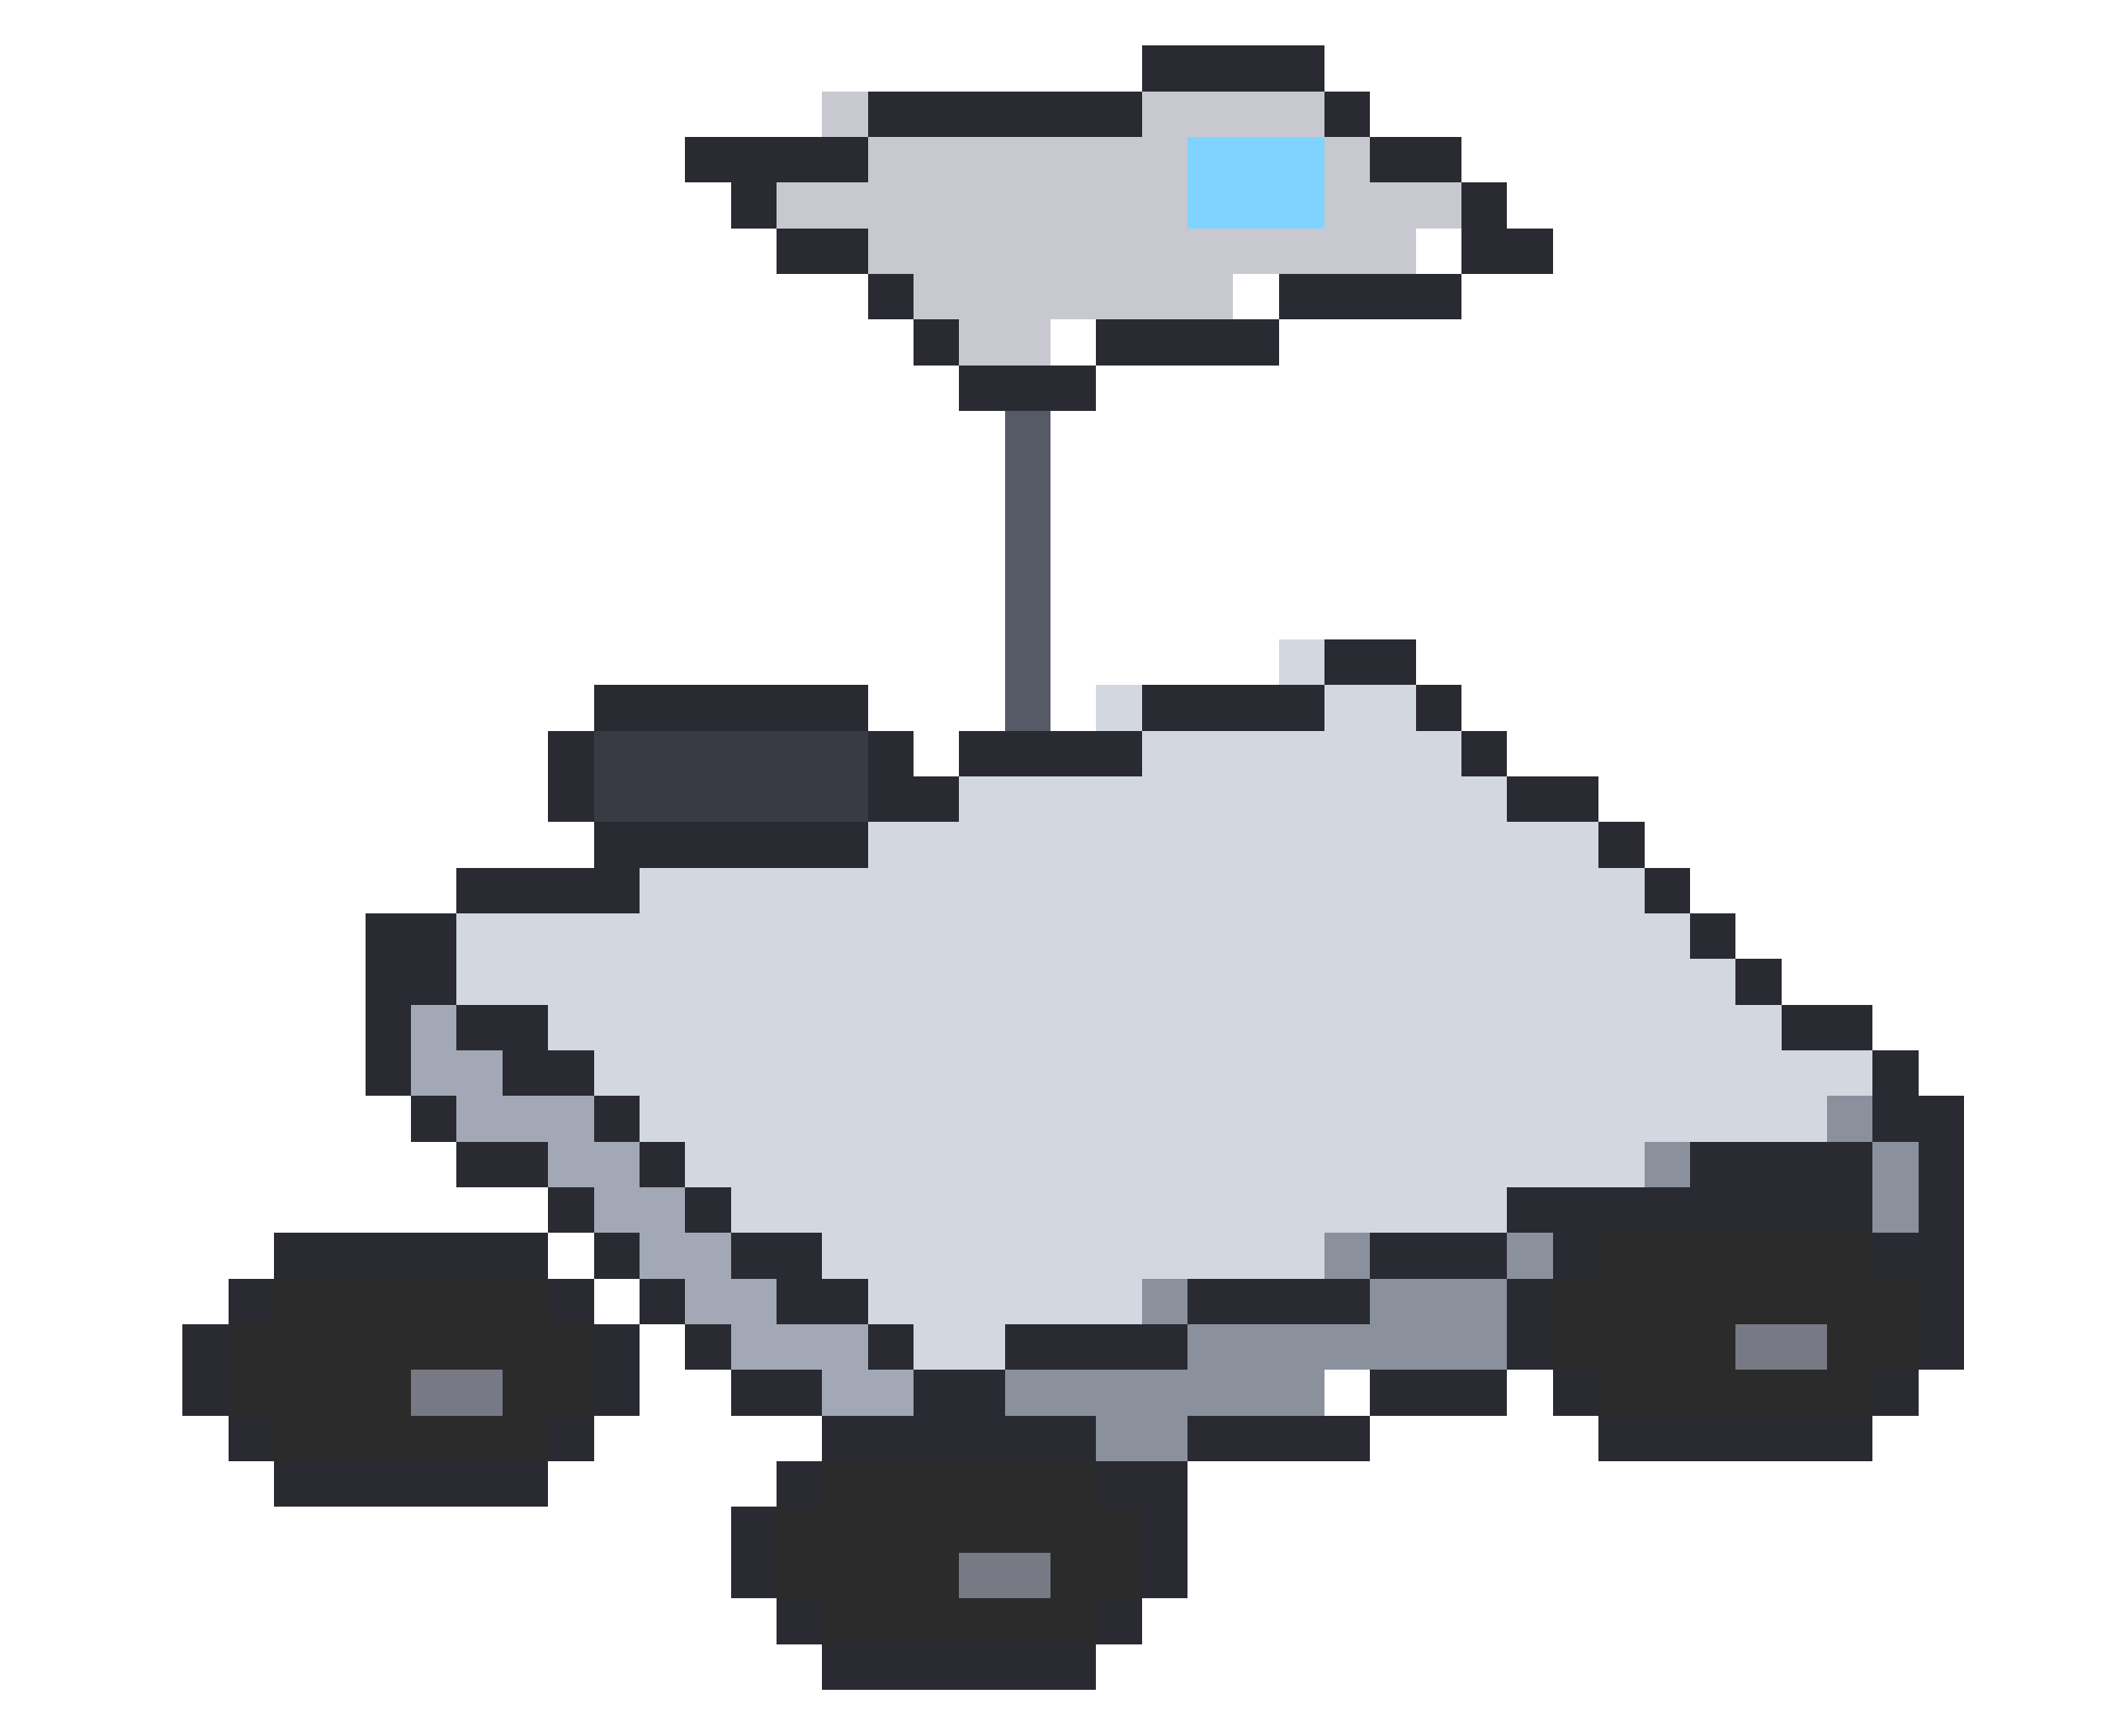
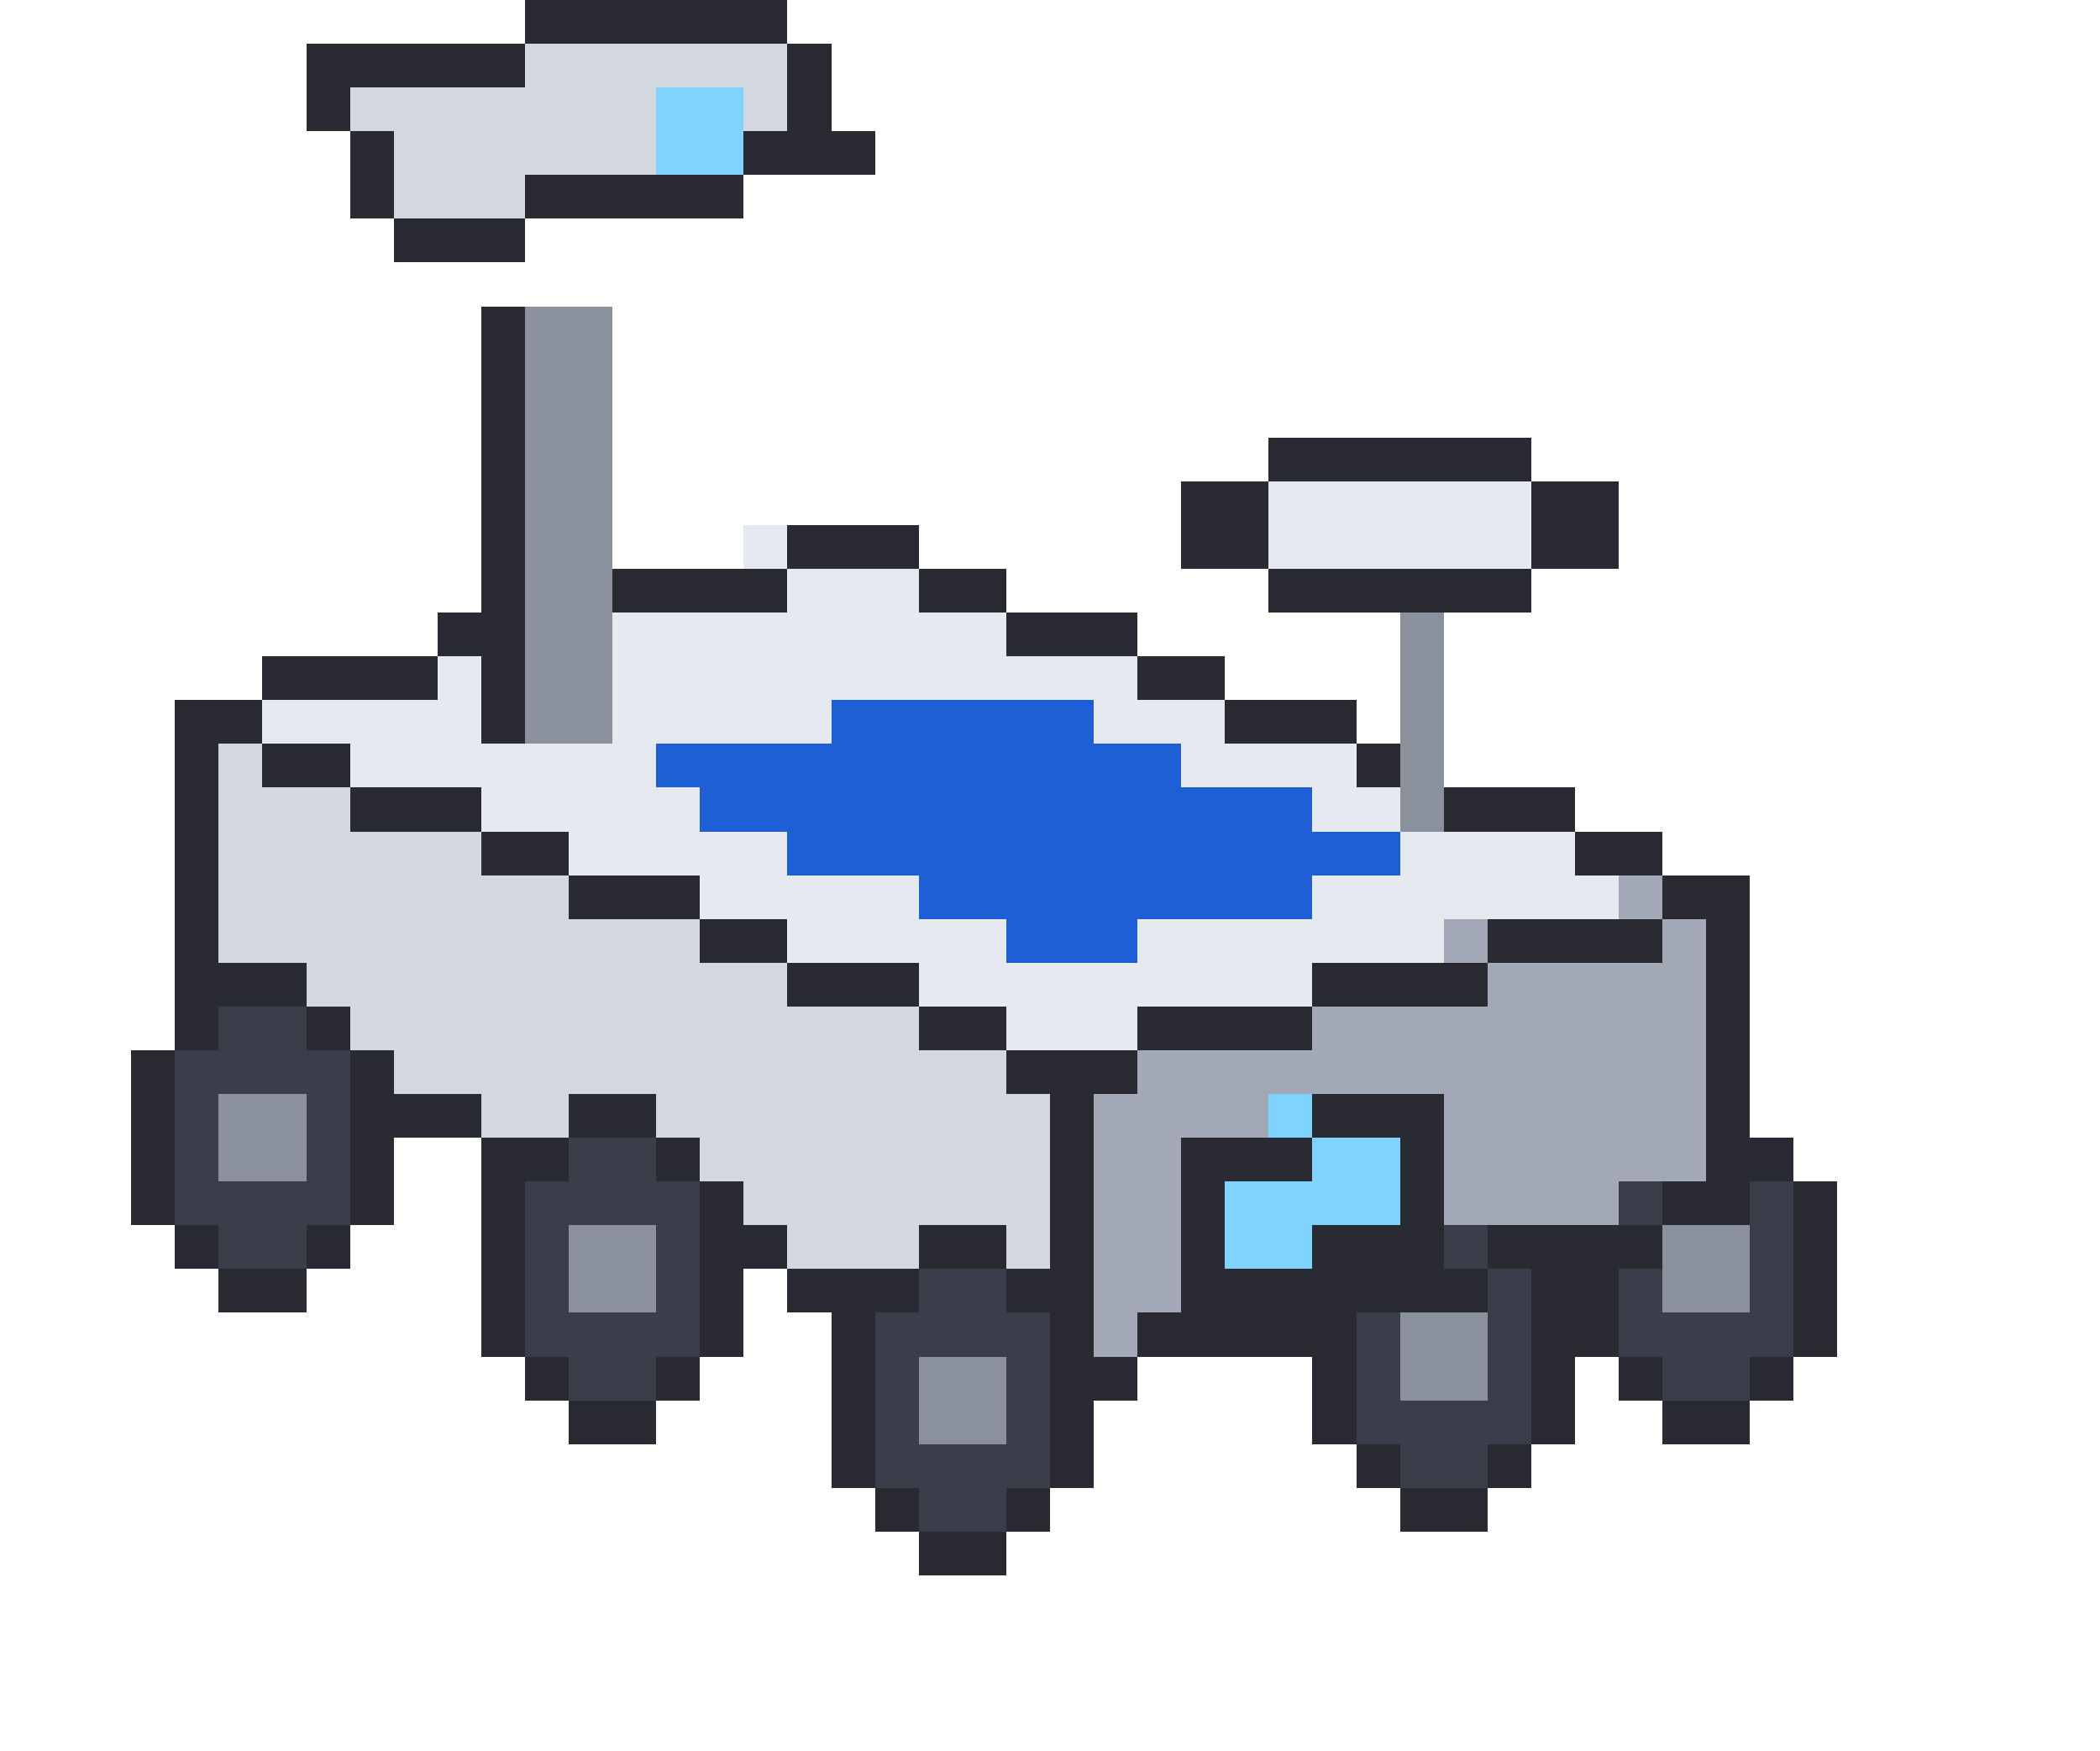
- <svg xmlns="http://www.w3.org/2000/svg" width="46" height="38" viewBox="0 0 46 38" shape-rendering="crispEdges">
-   <rect x="25" y="1" width="4" height="1" fill="#2a2a33" />
-   <rect x="18" y="2" width="1" height="1" fill="#c8c8d0" />
-   <rect x="19" y="2" width="6" height="1" fill="#2a2a33" />
-   <rect x="25" y="2" width="4" height="1" fill="#c8c8d0" />
-   <rect x="29" y="2" width="1" height="1" fill="#2a2a33" />
-   <rect x="15" y="3" width="4" height="1" fill="#2a2a33" />
-   <rect x="19" y="3" width="7" height="1" fill="#c8c8d0" />
-   <rect x="26" y="3" width="3" height="1" fill="#7fd4ff" />
-   <rect x="29" y="3" width="1" height="1" fill="#c8c8d0" />
-   <rect x="30" y="3" width="2" height="1" fill="#2a2a33" />
-   <rect x="16" y="4" width="1" height="1" fill="#2a2a33" />
-   <rect x="17" y="4" width="9" height="1" fill="#c8c8d0" />
-   <rect x="26" y="4" width="3" height="1" fill="#7fd4ff" />
-   <rect x="29" y="4" width="3" height="1" fill="#c8c8d0" />
-   <rect x="32" y="4" width="1" height="1" fill="#2a2a33" />
-   <rect x="17" y="5" width="2" height="1" fill="#2a2a33" />
-   <rect x="19" y="5" width="12" height="1" fill="#c8c8d0" />
-   <rect x="32" y="5" width="2" height="1" fill="#2a2a33" />
-   <rect x="19" y="6" width="1" height="1" fill="#2a2a33" />
-   <rect x="20" y="6" width="7" height="1" fill="#c8c8d0" />
-   <rect x="28" y="6" width="4" height="1" fill="#2a2a33" />
-   <rect x="20" y="7" width="1" height="1" fill="#2a2a33" />
-   <rect x="21" y="7" width="2" height="1" fill="#c8c8d0" />
-   <rect x="24" y="7" width="4" height="1" fill="#2a2a33" />
-   <rect x="21" y="8" width="3" height="1" fill="#2a2a33" />
-   <rect x="22" y="9" width="1" height="1" fill="#555a66" />
-   <rect x="22" y="10" width="1" height="1" fill="#555a66" />
-   <rect x="22" y="11" width="1" height="1" fill="#555a66" />
-   <rect x="22" y="12" width="1" height="1" fill="#555a66" />
-   <rect x="22" y="13" width="1" height="1" fill="#555a66" />
-   <rect x="22" y="14" width="1" height="1" fill="#555a66" />
-   <rect x="28" y="14" width="1" height="1" fill="#d3d7df" />
-   <rect x="29" y="14" width="2" height="1" fill="#2a2a33" />
-   <rect x="13" y="15" width="6" height="1" fill="#2a2a33" />
-   <rect x="22" y="15" width="1" height="1" fill="#555a66" />
-   <rect x="24" y="15" width="1" height="1" fill="#d3d7df" />
-   <rect x="25" y="15" width="4" height="1" fill="#2a2a33" />
-   <rect x="29" y="15" width="2" height="1" fill="#d3d7df" />
-   <rect x="31" y="15" width="1" height="1" fill="#2a2a33" />
-   <rect x="12" y="16" width="1" height="1" fill="#2a2a33" />
-   <rect x="13" y="16" width="6" height="1" fill="#3a3a44" />
-   <rect x="19" y="16" width="1" height="1" fill="#2a2a33" />
-   <rect x="21" y="16" width="4" height="1" fill="#2a2a33" />
-   <rect x="25" y="16" width="7" height="1" fill="#d3d7df" />
-   <rect x="32" y="16" width="1" height="1" fill="#2a2a33" />
-   <rect x="12" y="17" width="1" height="1" fill="#2a2a33" />
-   <rect x="13" y="17" width="6" height="1" fill="#3a3a44" />
-   <rect x="19" y="17" width="2" height="1" fill="#2a2a33" />
-   <rect x="21" y="17" width="12" height="1" fill="#d3d7df" />
-   <rect x="33" y="17" width="2" height="1" fill="#2a2a33" />
-   <rect x="13" y="18" width="6" height="1" fill="#2a2a33" />
-   <rect x="19" y="18" width="16" height="1" fill="#d3d7df" />
-   <rect x="35" y="18" width="1" height="1" fill="#2a2a33" />
-   <rect x="10" y="19" width="4" height="1" fill="#2a2a33" />
-   <rect x="14" y="19" width="22" height="1" fill="#d3d7df" />
-   <rect x="36" y="19" width="1" height="1" fill="#2a2a33" />
-   <rect x="8" y="20" width="2" height="1" fill="#2a2a33" />
-   <rect x="10" y="20" width="27" height="1" fill="#d3d7df" />
-   <rect x="37" y="20" width="1" height="1" fill="#2a2a33" />
-   <rect x="8" y="21" width="2" height="1" fill="#2a2a33" />
-   <rect x="10" y="21" width="28" height="1" fill="#d3d7df" />
-   <rect x="38" y="21" width="1" height="1" fill="#2a2a33" />
-   <rect x="8" y="22" width="1" height="1" fill="#2a2a33" />
-   <rect x="9" y="22" width="1" height="1" fill="#a2a8b5" />
-   <rect x="10" y="22" width="2" height="1" fill="#2a2a33" />
-   <rect x="12" y="22" width="27" height="1" fill="#d3d7df" />
-   <rect x="39" y="22" width="2" height="1" fill="#2a2a33" />
-   <rect x="8" y="23" width="1" height="1" fill="#2a2a33" />
-   <rect x="9" y="23" width="2" height="1" fill="#a2a8b5" />
-   <rect x="11" y="23" width="2" height="1" fill="#2a2a33" />
-   <rect x="13" y="23" width="28" height="1" fill="#d3d7df" />
-   <rect x="41" y="23" width="1" height="1" fill="#2a2a33" />
-   <rect x="9" y="24" width="1" height="1" fill="#2a2a33" />
-   <rect x="10" y="24" width="3" height="1" fill="#a2a8b5" />
-   <rect x="13" y="24" width="1" height="1" fill="#2a2a33" />
-   <rect x="14" y="24" width="26" height="1" fill="#d3d7df" />
-   <rect x="40" y="24" width="1" height="1" fill="#8a909c" />
-   <rect x="41" y="24" width="2" height="1" fill="#2a2a33" />
-   <rect x="10" y="25" width="2" height="1" fill="#2a2a33" />
-   <rect x="12" y="25" width="2" height="1" fill="#a2a8b5" />
-   <rect x="14" y="25" width="1" height="1" fill="#2a2a33" />
-   <rect x="15" y="25" width="21" height="1" fill="#d3d7df" />
-   <rect x="36" y="25" width="1" height="1" fill="#8a909c" />
-   <rect x="37" y="25" width="4" height="1" fill="#2a2a33" />
-   <rect x="41" y="25" width="1" height="1" fill="#8a909c" />
-   <rect x="42" y="25" width="1" height="1" fill="#2a2a33" />
-   <rect x="12" y="26" width="1" height="1" fill="#2a2a33" />
-   <rect x="13" y="26" width="2" height="1" fill="#a2a8b5" />
+ <svg xmlns="http://www.w3.org/2000/svg" width="48" height="40" viewBox="0 0 48 40" shape-rendering="crispEdges">
+   <rect x="12" y="0" width="6" height="1" fill="#2a2a33" />
+   <rect x="7" y="1" width="5" height="1" fill="#2a2a33" />
+   <rect x="12" y="1" width="6" height="1" fill="#d3d7df" />
+   <rect x="18" y="1" width="1" height="1" fill="#2a2a33" />
+   <rect x="7" y="2" width="1" height="1" fill="#2a2a33" />
+   <rect x="8" y="2" width="7" height="1" fill="#d3d7df" />
+   <rect x="15" y="2" width="2" height="1" fill="#7fd4ff" />
+   <rect x="17" y="2" width="1" height="1" fill="#d3d7df" />
+   <rect x="18" y="2" width="1" height="1" fill="#2a2a33" />
+   <rect x="8" y="3" width="1" height="1" fill="#2a2a33" />
+   <rect x="9" y="3" width="6" height="1" fill="#d3d7df" />
+   <rect x="15" y="3" width="2" height="1" fill="#7fd4ff" />
+   <rect x="17" y="3" width="3" height="1" fill="#2a2a33" />
+   <rect x="8" y="4" width="1" height="1" fill="#2a2a33" />
+   <rect x="9" y="4" width="3" height="1" fill="#d3d7df" />
+   <rect x="12" y="4" width="5" height="1" fill="#2a2a33" />
+   <rect x="9" y="5" width="3" height="1" fill="#2a2a33" />
+   <rect x="11" y="7" width="1" height="1" fill="#2a2a33" />
+   <rect x="12" y="7" width="2" height="1" fill="#8a909c" />
+   <rect x="11" y="8" width="1" height="1" fill="#2a2a33" />
+   <rect x="12" y="8" width="2" height="1" fill="#8a909c" />
+   <rect x="11" y="9" width="1" height="1" fill="#2a2a33" />
+   <rect x="12" y="9" width="2" height="1" fill="#8a909c" />
+   <rect x="11" y="10" width="1" height="1" fill="#2a2a33" />
+   <rect x="12" y="10" width="2" height="1" fill="#8a909c" />
+   <rect x="29" y="10" width="6" height="1" fill="#2a2a33" />
+   <rect x="11" y="11" width="1" height="1" fill="#2a2a33" />
+   <rect x="12" y="11" width="2" height="1" fill="#8a909c" />
+   <rect x="27" y="11" width="2" height="1" fill="#2a2a33" />
+   <rect x="29" y="11" width="6" height="1" fill="#e6e9ef" />
+   <rect x="35" y="11" width="2" height="1" fill="#2a2a33" />
+   <rect x="11" y="12" width="1" height="1" fill="#2a2a33" />
+   <rect x="12" y="12" width="2" height="1" fill="#8a909c" />
+   <rect x="17" y="12" width="1" height="1" fill="#e6e9ef" />
+   <rect x="18" y="12" width="3" height="1" fill="#2a2a33" />
+   <rect x="27" y="12" width="2" height="1" fill="#2a2a33" />
+   <rect x="29" y="12" width="6" height="1" fill="#e6e9ef" />
+   <rect x="35" y="12" width="2" height="1" fill="#2a2a33" />
+   <rect x="11" y="13" width="1" height="1" fill="#2a2a33" />
+   <rect x="12" y="13" width="2" height="1" fill="#8a909c" />
+   <rect x="14" y="13" width="4" height="1" fill="#2a2a33" />
+   <rect x="18" y="13" width="3" height="1" fill="#e6e9ef" />
+   <rect x="21" y="13" width="2" height="1" fill="#2a2a33" />
+   <rect x="29" y="13" width="6" height="1" fill="#2a2a33" />
+   <rect x="10" y="14" width="2" height="1" fill="#2a2a33" />
+   <rect x="12" y="14" width="2" height="1" fill="#8a909c" />
+   <rect x="14" y="14" width="9" height="1" fill="#e6e9ef" />
+   <rect x="23" y="14" width="3" height="1" fill="#2a2a33" />
+   <rect x="32" y="14" width="1" height="1" fill="#8a909c" />
+   <rect x="6" y="15" width="4" height="1" fill="#2a2a33" />
+   <rect x="10" y="15" width="1" height="1" fill="#e6e9ef" />
+   <rect x="11" y="15" width="1" height="1" fill="#2a2a33" />
+   <rect x="12" y="15" width="2" height="1" fill="#8a909c" />
+   <rect x="14" y="15" width="12" height="1" fill="#e6e9ef" />
+   <rect x="26" y="15" width="2" height="1" fill="#2a2a33" />
+   <rect x="32" y="15" width="1" height="1" fill="#8a909c" />
+   <rect x="4" y="16" width="2" height="1" fill="#2a2a33" />
+   <rect x="6" y="16" width="5" height="1" fill="#e6e9ef" />
+   <rect x="11" y="16" width="1" height="1" fill="#2a2a33" />
+   <rect x="12" y="16" width="2" height="1" fill="#8a909c" />
+   <rect x="14" y="16" width="5" height="1" fill="#e6e9ef" />
+   <rect x="19" y="16" width="6" height="1" fill="#1f5fd6" />
+   <rect x="25" y="16" width="3" height="1" fill="#e6e9ef" />
+   <rect x="28" y="16" width="3" height="1" fill="#2a2a33" />
+   <rect x="32" y="16" width="1" height="1" fill="#8a909c" />
+   <rect x="4" y="17" width="1" height="1" fill="#2a2a33" />
+   <rect x="5" y="17" width="1" height="1" fill="#d3d7df" />
+   <rect x="6" y="17" width="2" height="1" fill="#2a2a33" />
+   <rect x="8" y="17" width="7" height="1" fill="#e6e9ef" />
+   <rect x="15" y="17" width="12" height="1" fill="#1f5fd6" />
+   <rect x="27" y="17" width="4" height="1" fill="#e6e9ef" />
+   <rect x="31" y="17" width="1" height="1" fill="#2a2a33" />
+   <rect x="32" y="17" width="1" height="1" fill="#8a909c" />
+   <rect x="4" y="18" width="1" height="1" fill="#2a2a33" />
+   <rect x="5" y="18" width="3" height="1" fill="#d3d7df" />
+   <rect x="8" y="18" width="3" height="1" fill="#2a2a33" />
+   <rect x="11" y="18" width="5" height="1" fill="#e6e9ef" />
+   <rect x="16" y="18" width="14" height="1" fill="#1f5fd6" />
+   <rect x="30" y="18" width="2" height="1" fill="#e6e9ef" />
+   <rect x="32" y="18" width="1" height="1" fill="#8a909c" />
+   <rect x="33" y="18" width="3" height="1" fill="#2a2a33" />
+   <rect x="4" y="19" width="1" height="1" fill="#2a2a33" />
+   <rect x="5" y="19" width="6" height="1" fill="#d3d7df" />
+   <rect x="11" y="19" width="2" height="1" fill="#2a2a33" />
+   <rect x="13" y="19" width="5" height="1" fill="#e6e9ef" />
+   <rect x="18" y="19" width="14" height="1" fill="#1f5fd6" />
+   <rect x="32" y="19" width="4" height="1" fill="#e6e9ef" />
+   <rect x="36" y="19" width="2" height="1" fill="#2a2a33" />
+   <rect x="4" y="20" width="1" height="1" fill="#2a2a33" />
+   <rect x="5" y="20" width="8" height="1" fill="#d3d7df" />
+   <rect x="13" y="20" width="3" height="1" fill="#2a2a33" />
+   <rect x="16" y="20" width="5" height="1" fill="#e6e9ef" />
+   <rect x="21" y="20" width="9" height="1" fill="#1f5fd6" />
+   <rect x="30" y="20" width="7" height="1" fill="#e6e9ef" />
+   <rect x="37" y="20" width="1" height="1" fill="#a2a8b5" />
+   <rect x="38" y="20" width="2" height="1" fill="#2a2a33" />
+   <rect x="4" y="21" width="1" height="1" fill="#2a2a33" />
+   <rect x="5" y="21" width="11" height="1" fill="#d3d7df" />
+   <rect x="16" y="21" width="2" height="1" fill="#2a2a33" />
+   <rect x="18" y="21" width="5" height="1" fill="#e6e9ef" />
+   <rect x="23" y="21" width="3" height="1" fill="#1f5fd6" />
+   <rect x="26" y="21" width="7" height="1" fill="#e6e9ef" />
+   <rect x="33" y="21" width="1" height="1" fill="#a2a8b5" />
+   <rect x="34" y="21" width="4" height="1" fill="#2a2a33" />
+   <rect x="38" y="21" width="1" height="1" fill="#a2a8b5" />
+   <rect x="39" y="21" width="1" height="1" fill="#2a2a33" />
+   <rect x="4" y="22" width="3" height="1" fill="#2a2a33" />
+   <rect x="7" y="22" width="11" height="1" fill="#d3d7df" />
+   <rect x="18" y="22" width="3" height="1" fill="#2a2a33" />
+   <rect x="21" y="22" width="9" height="1" fill="#e6e9ef" />
+   <rect x="30" y="22" width="4" height="1" fill="#2a2a33" />
+   <rect x="34" y="22" width="5" height="1" fill="#a2a8b5" />
+   <rect x="39" y="22" width="1" height="1" fill="#2a2a33" />
+   <rect x="4" y="23" width="1" height="1" fill="#2a2a33" />
+   <rect x="5" y="23" width="2" height="1" fill="#3a3d4a" />
+   <rect x="7" y="23" width="1" height="1" fill="#2a2a33" />
+   <rect x="8" y="23" width="13" height="1" fill="#d3d7df" />
+   <rect x="21" y="23" width="2" height="1" fill="#2a2a33" />
+   <rect x="23" y="23" width="3" height="1" fill="#e6e9ef" />
+   <rect x="26" y="23" width="4" height="1" fill="#2a2a33" />
+   <rect x="30" y="23" width="9" height="1" fill="#a2a8b5" />
+   <rect x="39" y="23" width="1" height="1" fill="#2a2a33" />
+   <rect x="3" y="24" width="1" height="1" fill="#2a2a33" />
+   <rect x="4" y="24" width="4" height="1" fill="#3a3d4a" />
+   <rect x="8" y="24" width="1" height="1" fill="#2a2a33" />
+   <rect x="9" y="24" width="14" height="1" fill="#d3d7df" />
+   <rect x="23" y="24" width="3" height="1" fill="#2a2a33" />
+   <rect x="26" y="24" width="13" height="1" fill="#a2a8b5" />
+   <rect x="39" y="24" width="1" height="1" fill="#2a2a33" />
+   <rect x="3" y="25" width="1" height="1" fill="#2a2a33" />
+   <rect x="4" y="25" width="1" height="1" fill="#3a3d4a" />
+   <rect x="5" y="25" width="2" height="1" fill="#8a909c" />
+   <rect x="7" y="25" width="1" height="1" fill="#3a3d4a" />
+   <rect x="8" y="25" width="3" height="1" fill="#2a2a33" />
+   <rect x="11" y="25" width="2" height="1" fill="#d3d7df" />
+   <rect x="13" y="25" width="2" height="1" fill="#2a2a33" />
+   <rect x="15" y="25" width="9" height="1" fill="#d3d7df" />
+   <rect x="24" y="25" width="1" height="1" fill="#2a2a33" />
+   <rect x="25" y="25" width="4" height="1" fill="#a2a8b5" />
+   <rect x="29" y="25" width="1" height="1" fill="#7fd4ff" />
+   <rect x="30" y="25" width="3" height="1" fill="#2a2a33" />
+   <rect x="33" y="25" width="6" height="1" fill="#a2a8b5" />
+   <rect x="39" y="25" width="1" height="1" fill="#2a2a33" />
+   <rect x="3" y="26" width="1" height="1" fill="#2a2a33" />
+   <rect x="4" y="26" width="1" height="1" fill="#3a3d4a" />
+   <rect x="5" y="26" width="2" height="1" fill="#8a909c" />
+   <rect x="7" y="26" width="1" height="1" fill="#3a3d4a" />
+   <rect x="8" y="26" width="1" height="1" fill="#2a2a33" />
+   <rect x="11" y="26" width="2" height="1" fill="#2a2a33" />
+   <rect x="13" y="26" width="2" height="1" fill="#3a3d4a" />
  <rect x="15" y="26" width="1" height="1" fill="#2a2a33" />
-   <rect x="16" y="26" width="17" height="1" fill="#d3d7df" />
-   <rect x="33" y="26" width="8" height="1" fill="#2a2a33" />
-   <rect x="41" y="26" width="1" height="1" fill="#8a909c" />
-   <rect x="42" y="26" width="1" height="1" fill="#2a2a33" />
-   <rect x="6" y="27" width="6" height="1" fill="#2a2a33" />
-   <rect x="13" y="27" width="1" height="1" fill="#2a2a33" />
-   <rect x="14" y="27" width="2" height="1" fill="#a2a8b5" />
-   <rect x="16" y="27" width="2" height="1" fill="#2a2a33" />
-   <rect x="18" y="27" width="11" height="1" fill="#d3d7df" />
-   <rect x="29" y="27" width="1" height="1" fill="#8a909c" />
-   <rect x="30" y="27" width="3" height="1" fill="#2a2a33" />
-   <rect x="33" y="27" width="1" height="1" fill="#8a909c" />
-   <rect x="34" y="27" width="1" height="1" fill="#2a2a33" />
-   <rect x="35" y="27" width="6" height="1" fill="#2b2b2b" />
-   <rect x="41" y="27" width="2" height="1" fill="#2a2a33" />
-   <rect x="5" y="28" width="1" height="1" fill="#2a2a33" />
-   <rect x="6" y="28" width="6" height="1" fill="#2b2b2b" />
-   <rect x="12" y="28" width="1" height="1" fill="#2a2a33" />
-   <rect x="14" y="28" width="1" height="1" fill="#2a2a33" />
-   <rect x="15" y="28" width="2" height="1" fill="#a2a8b5" />
-   <rect x="17" y="28" width="2" height="1" fill="#2a2a33" />
-   <rect x="19" y="28" width="6" height="1" fill="#d3d7df" />
-   <rect x="25" y="28" width="1" height="1" fill="#8a909c" />
-   <rect x="26" y="28" width="4" height="1" fill="#2a2a33" />
-   <rect x="30" y="28" width="3" height="1" fill="#8a909c" />
-   <rect x="33" y="28" width="1" height="1" fill="#2a2a33" />
-   <rect x="34" y="28" width="8" height="1" fill="#2b2b2b" />
-   <rect x="42" y="28" width="1" height="1" fill="#2a2a33" />
-   <rect x="4" y="29" width="1" height="1" fill="#2a2a33" />
-   <rect x="5" y="29" width="8" height="1" fill="#2b2b2b" />
-   <rect x="13" y="29" width="1" height="1" fill="#2a2a33" />
-   <rect x="15" y="29" width="1" height="1" fill="#2a2a33" />
-   <rect x="16" y="29" width="3" height="1" fill="#a2a8b5" />
-   <rect x="19" y="29" width="1" height="1" fill="#2a2a33" />
-   <rect x="20" y="29" width="2" height="1" fill="#d3d7df" />
-   <rect x="22" y="29" width="4" height="1" fill="#2a2a33" />
-   <rect x="26" y="29" width="7" height="1" fill="#8a909c" />
-   <rect x="33" y="29" width="1" height="1" fill="#2a2a33" />
-   <rect x="34" y="29" width="4" height="1" fill="#2b2b2b" />
-   <rect x="38" y="29" width="2" height="1" fill="#777a85" />
-   <rect x="40" y="29" width="2" height="1" fill="#2b2b2b" />
-   <rect x="42" y="29" width="1" height="1" fill="#2a2a33" />
-   <rect x="4" y="30" width="1" height="1" fill="#2a2a33" />
-   <rect x="5" y="30" width="4" height="1" fill="#2b2b2b" />
-   <rect x="9" y="30" width="2" height="1" fill="#777a85" />
-   <rect x="11" y="30" width="2" height="1" fill="#2b2b2b" />
-   <rect x="13" y="30" width="1" height="1" fill="#2a2a33" />
-   <rect x="16" y="30" width="2" height="1" fill="#2a2a33" />
-   <rect x="18" y="30" width="2" height="1" fill="#a2a8b5" />
-   <rect x="20" y="30" width="2" height="1" fill="#2a2a33" />
-   <rect x="22" y="30" width="7" height="1" fill="#8a909c" />
-   <rect x="30" y="30" width="3" height="1" fill="#2a2a33" />
-   <rect x="34" y="30" width="1" height="1" fill="#2a2a33" />
-   <rect x="35" y="30" width="6" height="1" fill="#2b2b2b" />
+   <rect x="16" y="26" width="8" height="1" fill="#d3d7df" />
+   <rect x="24" y="26" width="1" height="1" fill="#2a2a33" />
+   <rect x="25" y="26" width="2" height="1" fill="#a2a8b5" />
+   <rect x="27" y="26" width="3" height="1" fill="#2a2a33" />
+   <rect x="30" y="26" width="2" height="1" fill="#7fd4ff" />
+   <rect x="32" y="26" width="1" height="1" fill="#2a2a33" />
+   <rect x="33" y="26" width="6" height="1" fill="#a2a8b5" />
+   <rect x="39" y="26" width="2" height="1" fill="#2a2a33" />
+   <rect x="3" y="27" width="1" height="1" fill="#2a2a33" />
+   <rect x="4" y="27" width="4" height="1" fill="#3a3d4a" />
+   <rect x="8" y="27" width="1" height="1" fill="#2a2a33" />
+   <rect x="11" y="27" width="1" height="1" fill="#2a2a33" />
+   <rect x="12" y="27" width="4" height="1" fill="#3a3d4a" />
+   <rect x="16" y="27" width="1" height="1" fill="#2a2a33" />
+   <rect x="17" y="27" width="7" height="1" fill="#d3d7df" />
+   <rect x="24" y="27" width="1" height="1" fill="#2a2a33" />
+   <rect x="25" y="27" width="2" height="1" fill="#a2a8b5" />
+   <rect x="27" y="27" width="1" height="1" fill="#2a2a33" />
+   <rect x="28" y="27" width="4" height="1" fill="#7fd4ff" />
+   <rect x="32" y="27" width="1" height="1" fill="#2a2a33" />
+   <rect x="33" y="27" width="4" height="1" fill="#a2a8b5" />
+   <rect x="37" y="27" width="1" height="1" fill="#3a3d4a" />
+   <rect x="38" y="27" width="2" height="1" fill="#2a2a33" />
+   <rect x="40" y="27" width="1" height="1" fill="#3a3d4a" />
+   <rect x="41" y="27" width="1" height="1" fill="#2a2a33" />
+   <rect x="4" y="28" width="1" height="1" fill="#2a2a33" />
+   <rect x="5" y="28" width="2" height="1" fill="#3a3d4a" />
+   <rect x="7" y="28" width="1" height="1" fill="#2a2a33" />
+   <rect x="11" y="28" width="1" height="1" fill="#2a2a33" />
+   <rect x="12" y="28" width="1" height="1" fill="#3a3d4a" />
+   <rect x="13" y="28" width="2" height="1" fill="#8a909c" />
+   <rect x="15" y="28" width="1" height="1" fill="#3a3d4a" />
+   <rect x="16" y="28" width="2" height="1" fill="#2a2a33" />
+   <rect x="18" y="28" width="3" height="1" fill="#d3d7df" />
+   <rect x="21" y="28" width="2" height="1" fill="#2a2a33" />
+   <rect x="23" y="28" width="1" height="1" fill="#d3d7df" />
+   <rect x="24" y="28" width="1" height="1" fill="#2a2a33" />
+   <rect x="25" y="28" width="2" height="1" fill="#a2a8b5" />
+   <rect x="27" y="28" width="1" height="1" fill="#2a2a33" />
+   <rect x="28" y="28" width="2" height="1" fill="#7fd4ff" />
+   <rect x="30" y="28" width="3" height="1" fill="#2a2a33" />
+   <rect x="33" y="28" width="1" height="1" fill="#3a3d4a" />
+   <rect x="34" y="28" width="4" height="1" fill="#2a2a33" />
+   <rect x="38" y="28" width="2" height="1" fill="#8a909c" />
+   <rect x="40" y="28" width="1" height="1" fill="#3a3d4a" />
+   <rect x="41" y="28" width="1" height="1" fill="#2a2a33" />
+   <rect x="5" y="29" width="2" height="1" fill="#2a2a33" />
+   <rect x="11" y="29" width="1" height="1" fill="#2a2a33" />
+   <rect x="12" y="29" width="1" height="1" fill="#3a3d4a" />
+   <rect x="13" y="29" width="2" height="1" fill="#8a909c" />
+   <rect x="15" y="29" width="1" height="1" fill="#3a3d4a" />
+   <rect x="16" y="29" width="1" height="1" fill="#2a2a33" />
+   <rect x="18" y="29" width="3" height="1" fill="#2a2a33" />
+   <rect x="21" y="29" width="2" height="1" fill="#3a3d4a" />
+   <rect x="23" y="29" width="2" height="1" fill="#2a2a33" />
+   <rect x="25" y="29" width="2" height="1" fill="#a2a8b5" />
+   <rect x="27" y="29" width="7" height="1" fill="#2a2a33" />
+   <rect x="34" y="29" width="1" height="1" fill="#3a3d4a" />
+   <rect x="35" y="29" width="2" height="1" fill="#2a2a33" />
+   <rect x="37" y="29" width="1" height="1" fill="#3a3d4a" />
+   <rect x="38" y="29" width="2" height="1" fill="#8a909c" />
+   <rect x="40" y="29" width="1" height="1" fill="#3a3d4a" />
+   <rect x="41" y="29" width="1" height="1" fill="#2a2a33" />
+   <rect x="11" y="30" width="1" height="1" fill="#2a2a33" />
+   <rect x="12" y="30" width="4" height="1" fill="#3a3d4a" />
+   <rect x="16" y="30" width="1" height="1" fill="#2a2a33" />
+   <rect x="19" y="30" width="1" height="1" fill="#2a2a33" />
+   <rect x="20" y="30" width="4" height="1" fill="#3a3d4a" />
+   <rect x="24" y="30" width="1" height="1" fill="#2a2a33" />
+   <rect x="25" y="30" width="1" height="1" fill="#a2a8b5" />
+   <rect x="26" y="30" width="5" height="1" fill="#2a2a33" />
+   <rect x="31" y="30" width="1" height="1" fill="#3a3d4a" />
+   <rect x="32" y="30" width="2" height="1" fill="#8a909c" />
+   <rect x="34" y="30" width="1" height="1" fill="#3a3d4a" />
+   <rect x="35" y="30" width="2" height="1" fill="#2a2a33" />
+   <rect x="37" y="30" width="4" height="1" fill="#3a3d4a" />
  <rect x="41" y="30" width="1" height="1" fill="#2a2a33" />
-   <rect x="5" y="31" width="1" height="1" fill="#2a2a33" />
-   <rect x="6" y="31" width="6" height="1" fill="#2b2b2b" />
  <rect x="12" y="31" width="1" height="1" fill="#2a2a33" />
-   <rect x="18" y="31" width="6" height="1" fill="#2a2a33" />
-   <rect x="24" y="31" width="2" height="1" fill="#8a909c" />
-   <rect x="26" y="31" width="4" height="1" fill="#2a2a33" />
-   <rect x="35" y="31" width="6" height="1" fill="#2a2a33" />
-   <rect x="6" y="32" width="6" height="1" fill="#2a2a33" />
-   <rect x="17" y="32" width="1" height="1" fill="#2a2a33" />
-   <rect x="18" y="32" width="6" height="1" fill="#2b2b2b" />
-   <rect x="24" y="32" width="2" height="1" fill="#2a2a33" />
-   <rect x="16" y="33" width="1" height="1" fill="#2a2a33" />
-   <rect x="17" y="33" width="8" height="1" fill="#2b2b2b" />
-   <rect x="25" y="33" width="1" height="1" fill="#2a2a33" />
-   <rect x="16" y="34" width="1" height="1" fill="#2a2a33" />
-   <rect x="17" y="34" width="4" height="1" fill="#2b2b2b" />
-   <rect x="21" y="34" width="2" height="1" fill="#777a85" />
-   <rect x="23" y="34" width="2" height="1" fill="#2b2b2b" />
-   <rect x="25" y="34" width="1" height="1" fill="#2a2a33" />
-   <rect x="17" y="35" width="1" height="1" fill="#2a2a33" />
-   <rect x="18" y="35" width="6" height="1" fill="#2b2b2b" />
-   <rect x="24" y="35" width="1" height="1" fill="#2a2a33" />
-   <rect x="18" y="36" width="6" height="1" fill="#2a2a33" />
+   <rect x="13" y="31" width="2" height="1" fill="#3a3d4a" />
+   <rect x="15" y="31" width="1" height="1" fill="#2a2a33" />
+   <rect x="19" y="31" width="1" height="1" fill="#2a2a33" />
+   <rect x="20" y="31" width="1" height="1" fill="#3a3d4a" />
+   <rect x="21" y="31" width="2" height="1" fill="#8a909c" />
+   <rect x="23" y="31" width="1" height="1" fill="#3a3d4a" />
+   <rect x="24" y="31" width="2" height="1" fill="#2a2a33" />
+   <rect x="30" y="31" width="1" height="1" fill="#2a2a33" />
+   <rect x="31" y="31" width="1" height="1" fill="#3a3d4a" />
+   <rect x="32" y="31" width="2" height="1" fill="#8a909c" />
+   <rect x="34" y="31" width="1" height="1" fill="#3a3d4a" />
+   <rect x="35" y="31" width="1" height="1" fill="#2a2a33" />
+   <rect x="37" y="31" width="1" height="1" fill="#2a2a33" />
+   <rect x="38" y="31" width="2" height="1" fill="#3a3d4a" />
+   <rect x="40" y="31" width="1" height="1" fill="#2a2a33" />
+   <rect x="13" y="32" width="2" height="1" fill="#2a2a33" />
+   <rect x="19" y="32" width="1" height="1" fill="#2a2a33" />
+   <rect x="20" y="32" width="1" height="1" fill="#3a3d4a" />
+   <rect x="21" y="32" width="2" height="1" fill="#8a909c" />
+   <rect x="23" y="32" width="1" height="1" fill="#3a3d4a" />
+   <rect x="24" y="32" width="1" height="1" fill="#2a2a33" />
+   <rect x="30" y="32" width="1" height="1" fill="#2a2a33" />
+   <rect x="31" y="32" width="4" height="1" fill="#3a3d4a" />
+   <rect x="35" y="32" width="1" height="1" fill="#2a2a33" />
+   <rect x="38" y="32" width="2" height="1" fill="#2a2a33" />
+   <rect x="19" y="33" width="1" height="1" fill="#2a2a33" />
+   <rect x="20" y="33" width="4" height="1" fill="#3a3d4a" />
+   <rect x="24" y="33" width="1" height="1" fill="#2a2a33" />
+   <rect x="31" y="33" width="1" height="1" fill="#2a2a33" />
+   <rect x="32" y="33" width="2" height="1" fill="#3a3d4a" />
+   <rect x="34" y="33" width="1" height="1" fill="#2a2a33" />
+   <rect x="20" y="34" width="1" height="1" fill="#2a2a33" />
+   <rect x="21" y="34" width="2" height="1" fill="#3a3d4a" />
+   <rect x="23" y="34" width="1" height="1" fill="#2a2a33" />
+   <rect x="32" y="34" width="2" height="1" fill="#2a2a33" />
+   <rect x="21" y="35" width="2" height="1" fill="#2a2a33" />
</svg>
